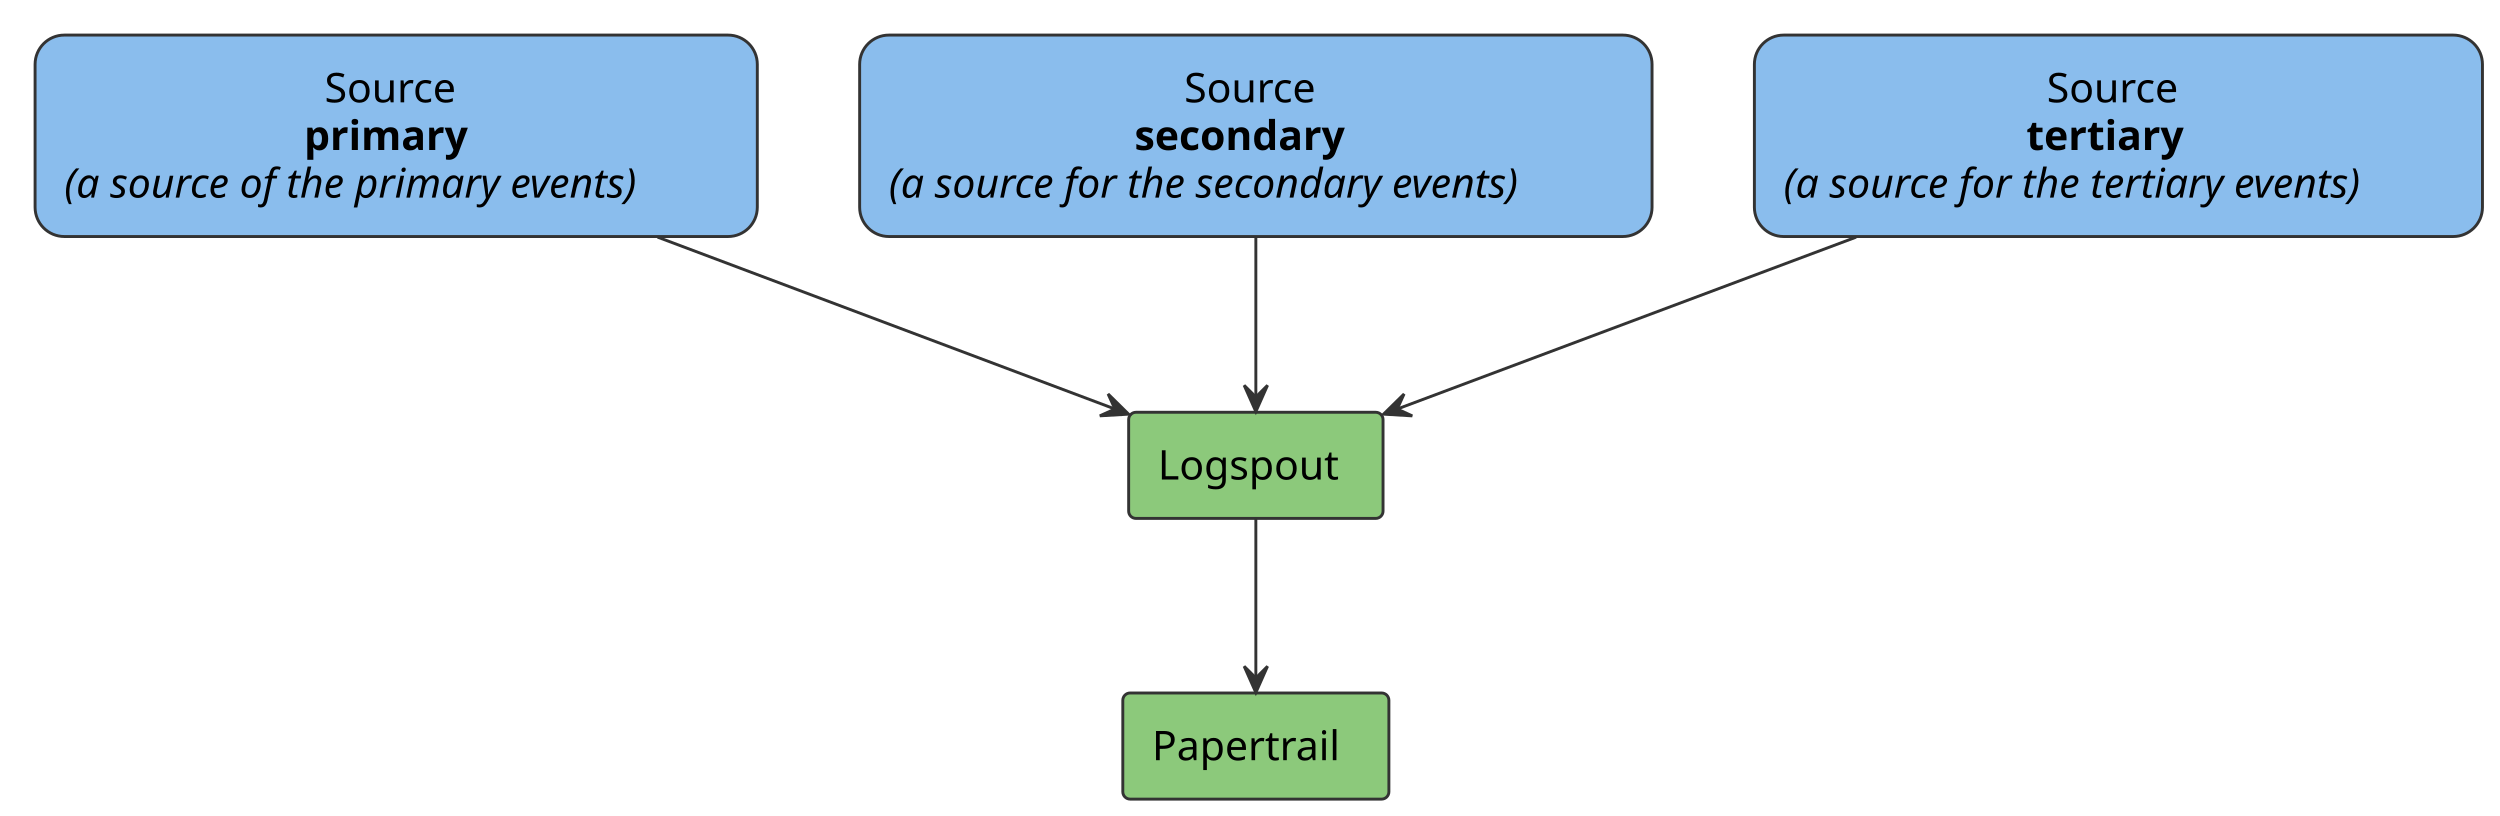
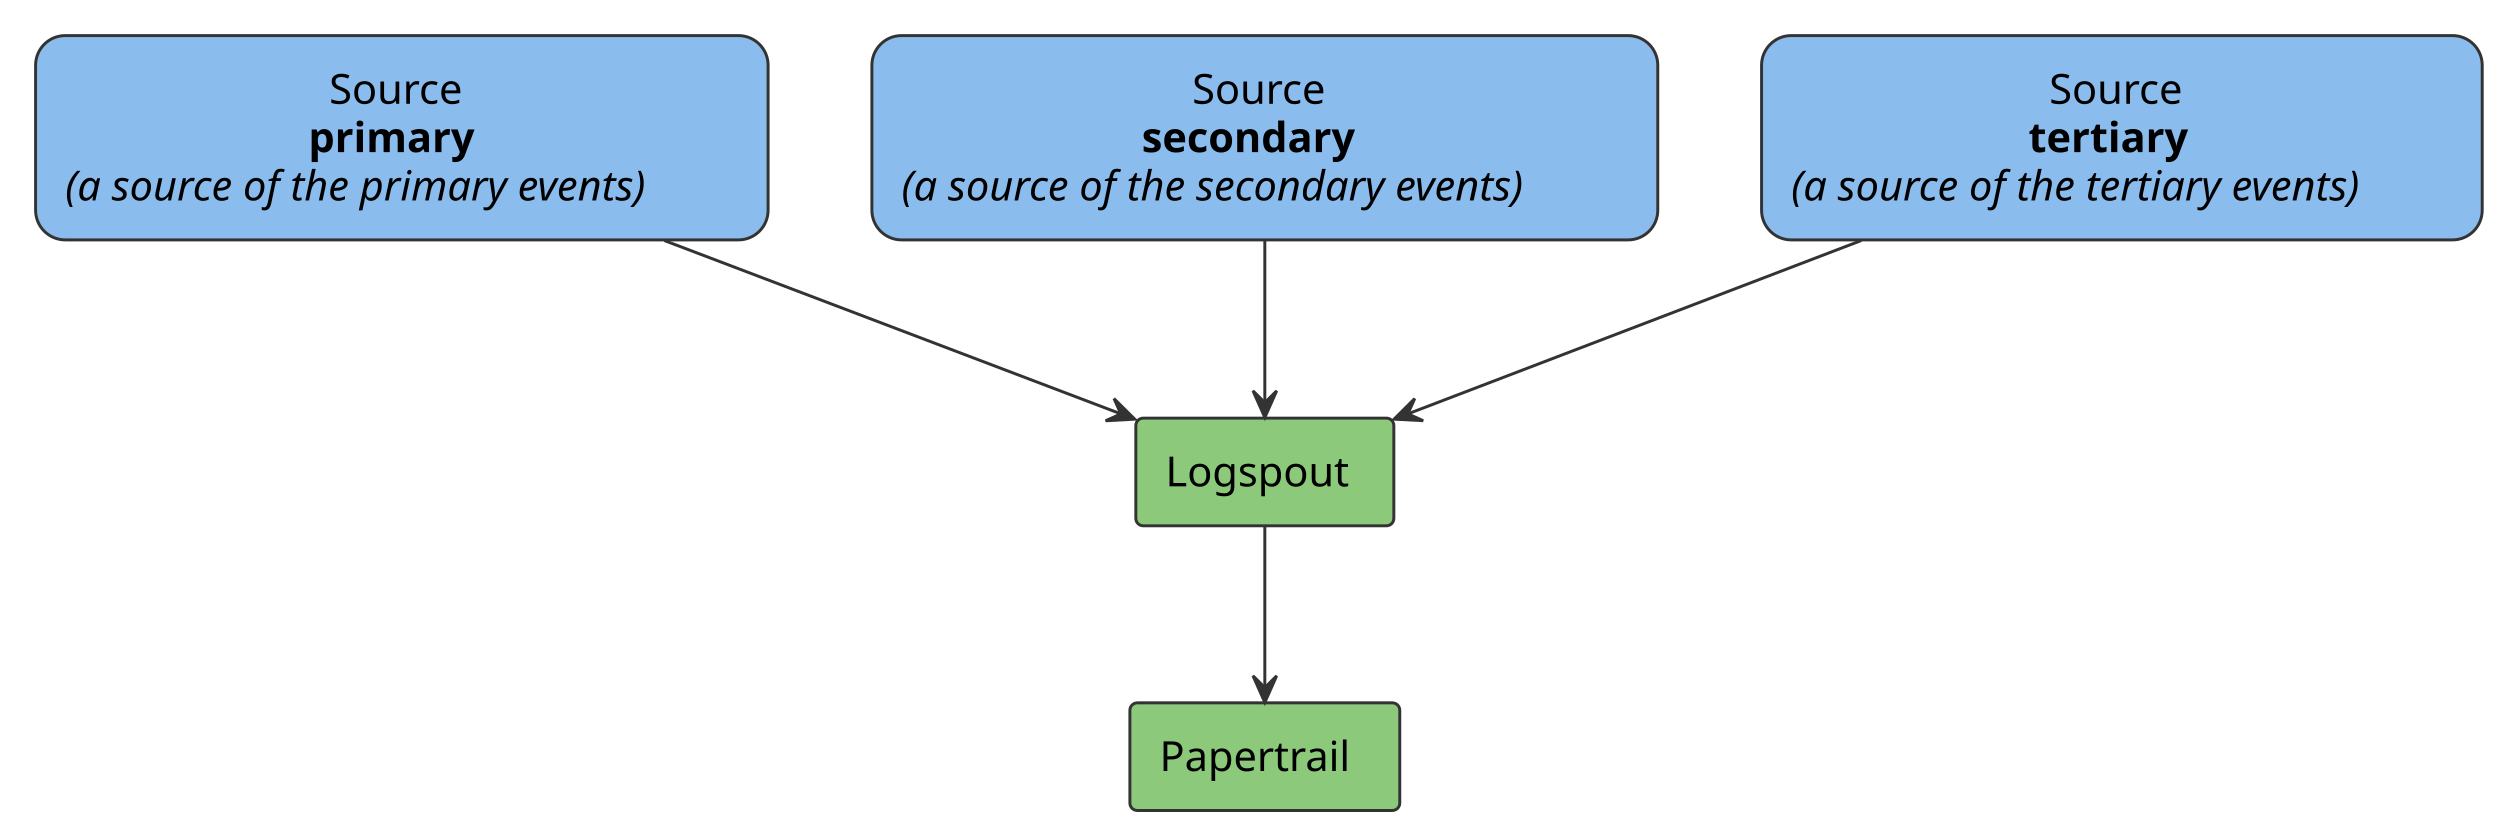
- <svg xmlns="http://www.w3.org/2000/svg" contentStyleType="text/css" height="279px" preserveAspectRatio="none" style="width:855px;height:279px;background:#FFFFFF;" version="1.1" viewBox="0 0 855 279" width="855px" zoomAndPan="magnify">
+ <svg xmlns="http://www.w3.org/2000/svg" contentStyleType="text/css" height="279px" preserveAspectRatio="none" style="width:843px;height:279px;background:#FFFFFF;" version="1.1" viewBox="0 0 843 279" width="843px" zoomAndPan="magnify">
  <defs />
  <g>
    <g id="elem_sourceprimary">
      <rect fill="#8ABDED" height="68.891" rx="10" ry="10" style="stroke:#333333;stroke-width:1.0;" width="247" x="12" y="12" />
      <text fill="#000000" font-family="Verdana" font-size="14" lengthAdjust="spacing" textLength="49" x="111" y="34.995">Source</text>
      <text fill="#000000" font-family="Verdana" font-size="14" font-weight="bold" lengthAdjust="spacing" textLength="63" x="104" y="51.292">primary</text>
      <text fill="#000000" font-family="Verdana" font-size="14" font-style="italic" lengthAdjust="spacing" textLength="227" x="22" y="67.589">(a source of the primary events)</text>
    </g>
    <g id="elem_sourcesecondary">
-       <rect fill="#8ABDED" height="68.891" rx="10" ry="10" style="stroke:#333333;stroke-width:1.0;" width="271" x="294" y="12" />
-       <text fill="#000000" font-family="Verdana" font-size="14" lengthAdjust="spacing" textLength="49" x="405" y="34.995">Source</text>
-       <text fill="#000000" font-family="Verdana" font-size="14" font-weight="bold" lengthAdjust="spacing" textLength="83" x="388" y="51.292">secondary</text>
-       <text fill="#000000" font-family="Verdana" font-size="14" font-style="italic" lengthAdjust="spacing" textLength="251" x="304" y="67.589">(a source for the secondary events)</text>
+       <rect fill="#8ABDED" height="68.891" rx="10" ry="10" style="stroke:#333333;stroke-width:1.0;" width="265" x="294" y="12" />
+       <text fill="#000000" font-family="Verdana" font-size="14" lengthAdjust="spacing" textLength="49" x="402" y="34.995">Source</text>
+       <text fill="#000000" font-family="Verdana" font-size="14" font-weight="bold" lengthAdjust="spacing" textLength="83" x="385" y="51.292">secondary</text>
+       <text fill="#000000" font-family="Verdana" font-size="14" font-style="italic" lengthAdjust="spacing" textLength="245" x="304" y="67.589">(a source of the secondary events)</text>
    </g>
    <g id="elem_sourcetertiary">
-       <rect fill="#8ABDED" height="68.891" rx="10" ry="10" style="stroke:#333333;stroke-width:1.0;" width="249" x="600" y="12" />
-       <text fill="#000000" font-family="Verdana" font-size="14" lengthAdjust="spacing" textLength="49" x="700" y="34.995">Source</text>
-       <text fill="#000000" font-family="Verdana" font-size="14" font-weight="bold" lengthAdjust="spacing" textLength="63" x="693" y="51.292">tertiary</text>
-       <text fill="#000000" font-family="Verdana" font-size="14" font-style="italic" lengthAdjust="spacing" textLength="229" x="610" y="67.589">(a source for the tertiary events)</text>
+       <rect fill="#8ABDED" height="68.891" rx="10" ry="10" style="stroke:#333333;stroke-width:1.0;" width="243" x="594" y="12" />
+       <text fill="#000000" font-family="Verdana" font-size="14" lengthAdjust="spacing" textLength="49" x="691" y="34.995">Source</text>
+       <text fill="#000000" font-family="Verdana" font-size="14" font-weight="bold" lengthAdjust="spacing" textLength="63" x="684" y="51.292">tertiary</text>
+       <text fill="#000000" font-family="Verdana" font-size="14" font-style="italic" lengthAdjust="spacing" textLength="223" x="604" y="67.589">(a source of the tertiary events)</text>
    </g>
    <g id="elem_logspout">
-       <rect fill="#8CC97B" height="36.297" rx="2.5" ry="2.5" style="stroke:#333333;stroke-width:1.0;" width="87" x="386" y="141" />
-       <text fill="#000000" font-family="Verdana" font-size="14" lengthAdjust="spacing" textLength="67" x="396" y="163.995">Logspout</text>
+       <rect fill="#8CC97B" height="36.297" rx="2.5" ry="2.5" style="stroke:#333333;stroke-width:1.0;" width="87" x="383" y="141" />
+       <text fill="#000000" font-family="Verdana" font-size="14" lengthAdjust="spacing" textLength="67" x="393" y="163.995">Logspout</text>
    </g>
    <g id="elem_papertrail">
-       <rect fill="#8CC97B" height="36.297" rx="2.5" ry="2.5" style="stroke:#333333;stroke-width:1.0;" width="91" x="384" y="237" />
-       <text fill="#000000" font-family="Verdana" font-size="14" lengthAdjust="spacing" textLength="71" x="394" y="259.995">Papertrail</text>
+       <rect fill="#8CC97B" height="36.297" rx="2.5" ry="2.5" style="stroke:#333333;stroke-width:1.0;" width="91" x="381" y="237" />
+       <text fill="#000000" font-family="Verdana" font-size="14" lengthAdjust="spacing" textLength="71" x="391" y="259.995">Papertrail</text>
    </g>
    <g id="link_sourceprimary_logspout">
-       <path d="M224.907,81.104 C276.311,100.424 338.874,123.938 381.179,139.839 " fill="none" id="sourceprimary-to-logspout" style="stroke:#333333;stroke-width:1.0;" />
-       <polygon fill="#333333" points="385.978,141.642,378.962,134.73,381.298,139.882,376.146,142.218,385.978,141.642" style="stroke:#333333;stroke-width:1.0;" />
+       <path d="M223.995,81.104 C274.552,100.301 336.016,123.641 377.875,139.536 " fill="none" id="sourceprimary-to-logspout" style="stroke:#333333;stroke-width:1.0;" />
+       <polygon fill="#333333" points="382.625,141.34,375.63,134.406,377.95,139.566,372.791,141.886,382.625,141.34" style="stroke:#333333;stroke-width:1.0;" />
    </g>
    <g id="link_sourcesecondary_logspout">
-       <path d="M429.5,81.254 C429.5,98.931 429.5,120.086 429.5,135.705 " fill="none" id="sourcesecondary-to-logspout" style="stroke:#333333;stroke-width:1.0;" />
-       <polygon fill="#333333" points="429.5,140.776,433.5,131.776,429.5,135.776,425.5,131.776,429.5,140.776" style="stroke:#333333;stroke-width:1.0;" />
+       <path d="M426.5,81.254 C426.5,98.931 426.5,120.086 426.5,135.705 " fill="none" id="sourcesecondary-to-logspout" style="stroke:#333333;stroke-width:1.0;" />
+       <polygon fill="#333333" points="426.5,140.776,430.5,131.776,426.5,135.776,422.5,131.776,426.5,140.776" style="stroke:#333333;stroke-width:1.0;" />
    </g>
    <g id="link_sourcetertiary_logspout">
-       <path d="M634.789,81.104 C583.21,100.424 520.434,123.938 477.985,139.839 " fill="none" id="sourcetertiary-to-logspout" style="stroke:#333333;stroke-width:1.0;" />
-       <polygon fill="#333333" points="473.17,141.642,483.001,142.23,477.852,139.887,480.194,134.738,473.17,141.642" style="stroke:#333333;stroke-width:1.0;" />
+       <path d="M627.613,81.104 C577.404,100.301 516.362,123.641 474.791,139.536 " fill="none" id="sourcetertiary-to-logspout" style="stroke:#333333;stroke-width:1.0;" />
+       <polygon fill="#333333" points="470.073,141.34,479.908,141.863,474.743,139.555,477.051,134.39,470.073,141.34" style="stroke:#333333;stroke-width:1.0;" />
    </g>
    <g id="link_logspout_papertrail">
-       <path d="M429.5,177.241 C429.5,192.479 429.5,214.807 429.5,231.458 " fill="none" id="logspout-to-papertrail" style="stroke:#333333;stroke-width:1.0;" />
-       <polygon fill="#333333" points="429.5,236.868,433.5,227.868,429.5,231.868,425.5,227.868,429.5,236.868" style="stroke:#333333;stroke-width:1.0;" />
+       <path d="M426.5,177.241 C426.5,192.479 426.5,214.807 426.5,231.458 " fill="none" id="logspout-to-papertrail" style="stroke:#333333;stroke-width:1.0;" />
+       <polygon fill="#333333" points="426.5,236.868,430.5,227.868,426.5,231.868,422.5,227.868,426.5,236.868" style="stroke:#333333;stroke-width:1.0;" />
    </g>
  </g>
</svg>
